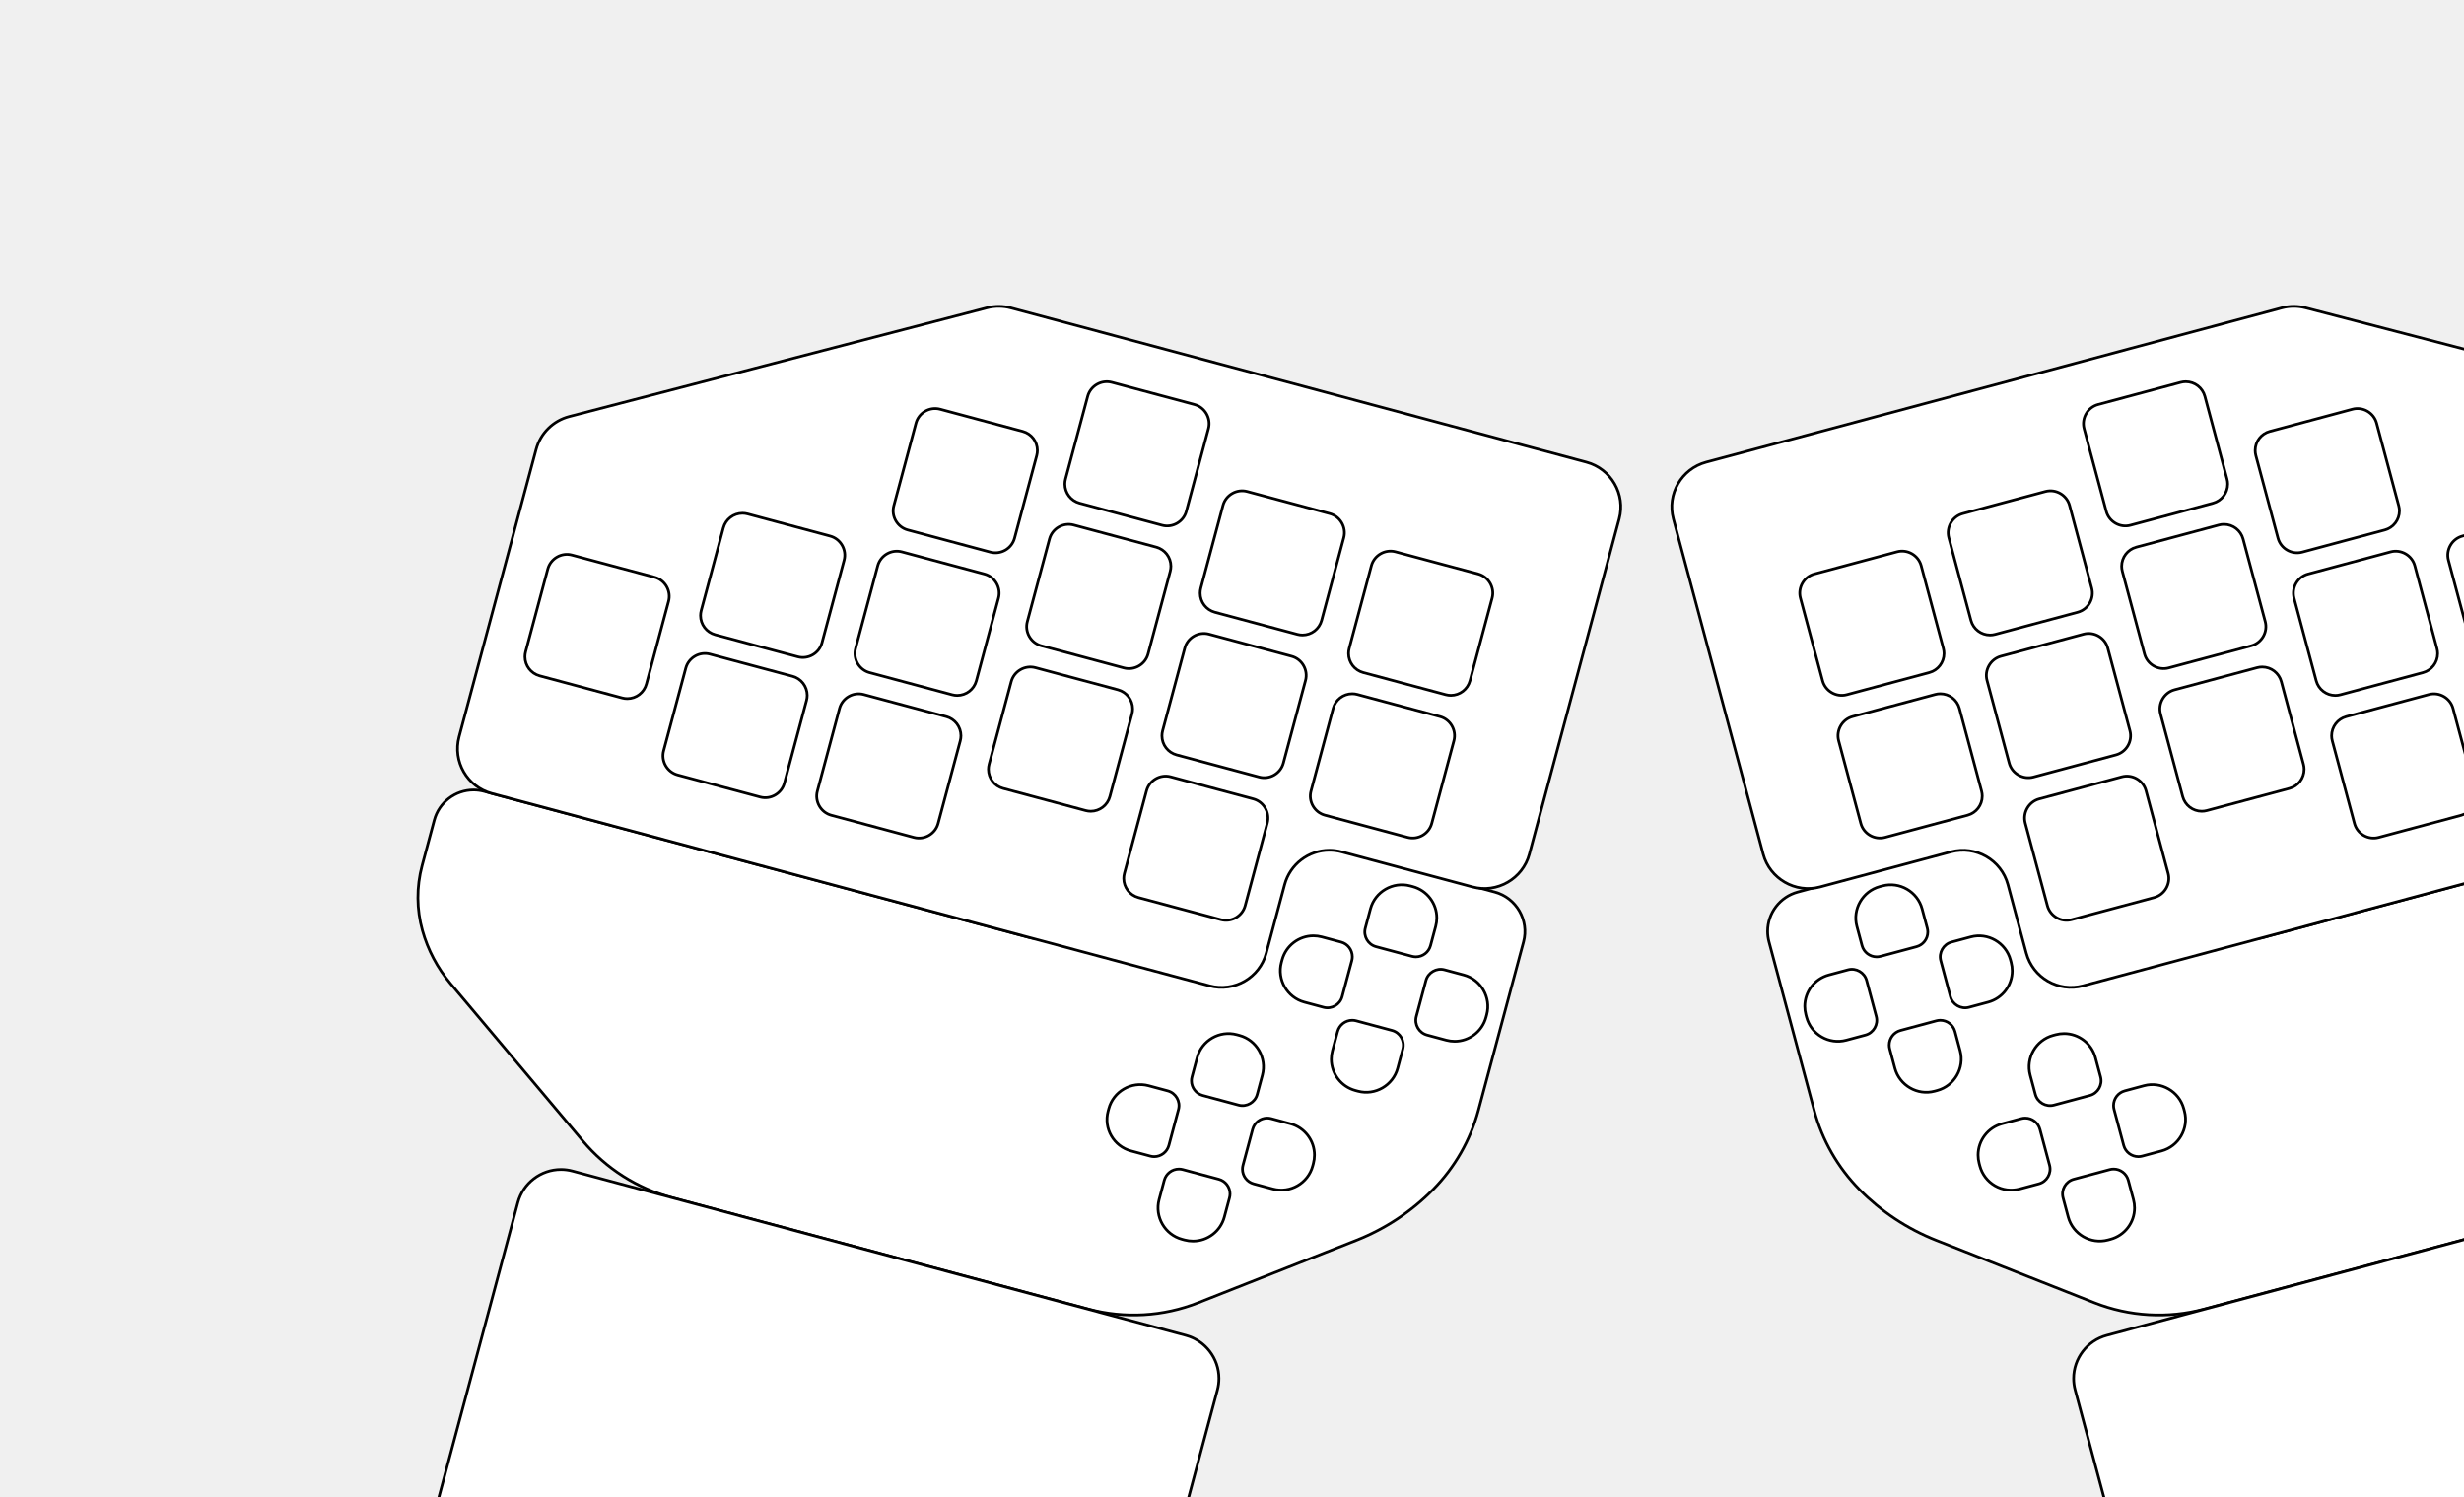
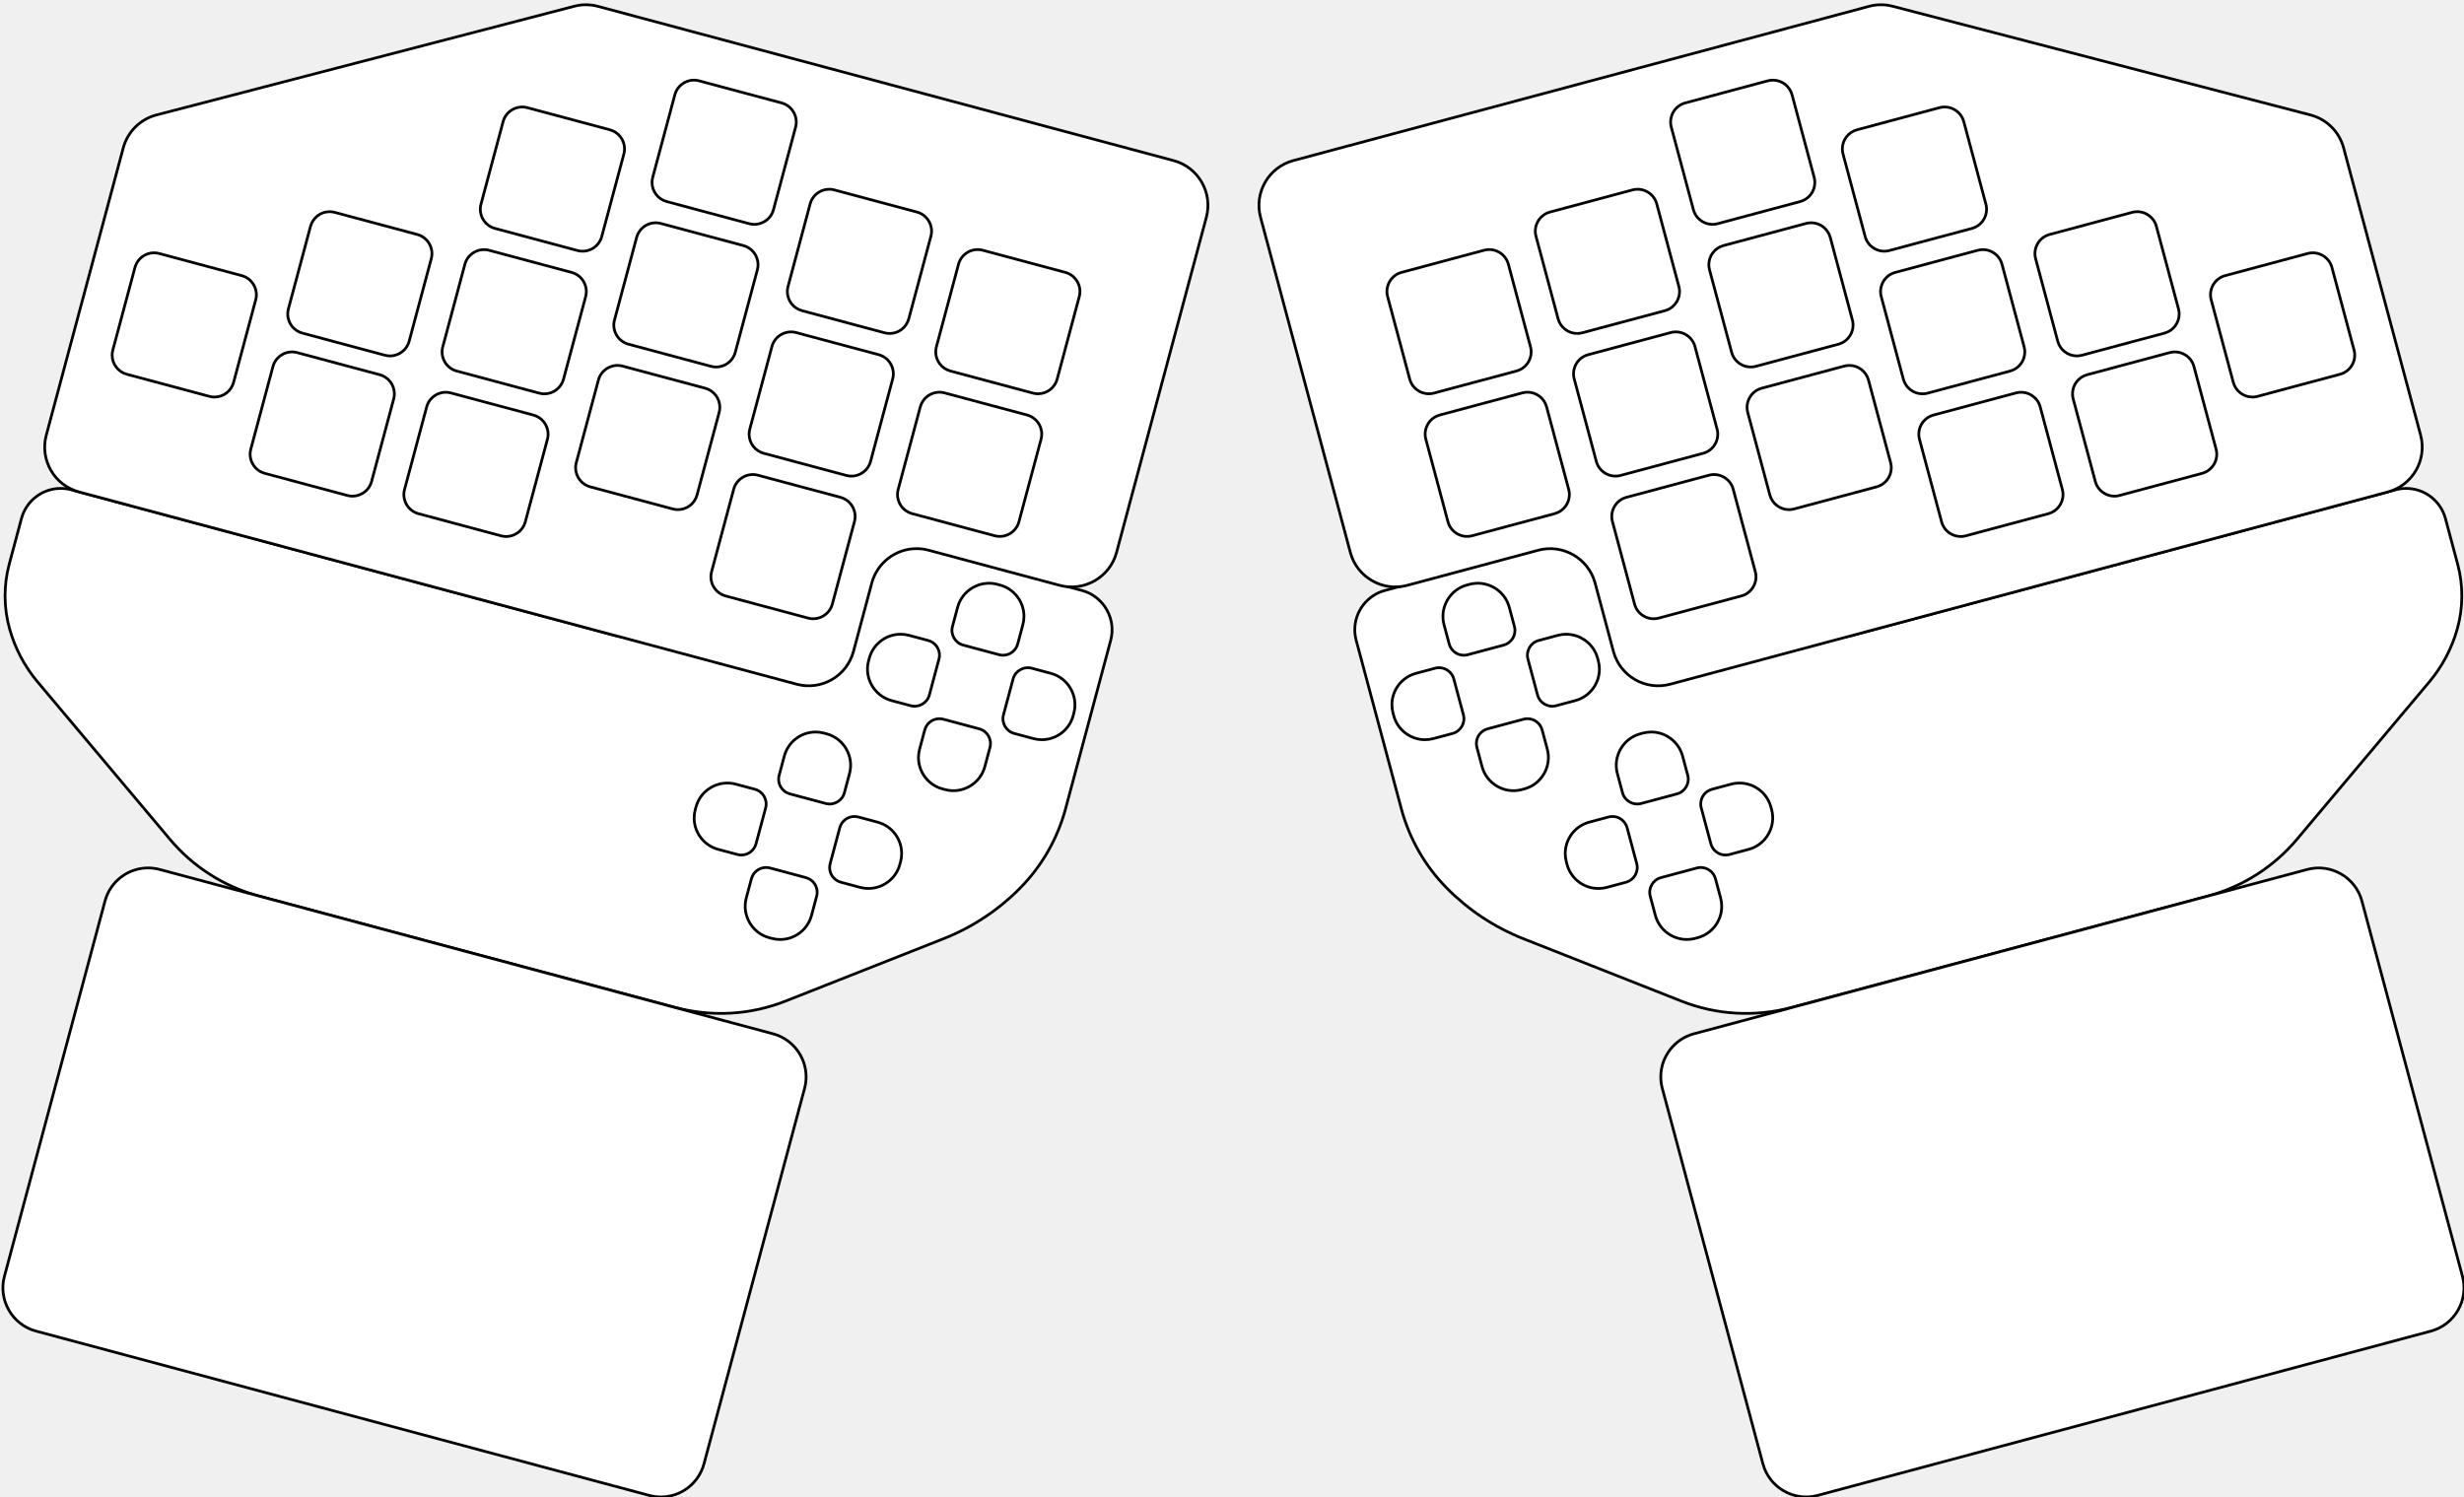
<svg xmlns="http://www.w3.org/2000/svg" fill-rule="evenodd" stroke-linejoin="round" stroke-miterlimit="1.5" clip-rule="evenodd" viewBox="0 0 897 545">
-   <path fill="#fff" stroke="#000" d="M158.099 298.58c1.728-6.45 7.617-10.969 14.295-10.969 1.293 0 2.581.169 3.83.504l198.263 53.125c9.279 2.486 18.816-3.02 21.303-12.299l7.151-26.689c2.102-7.841 10.283-12.564 18.125-10.464l123.105 32.986c7.842 2.101 12.566 10.283 10.465 18.125l-16.434 61.332a65.152 65.152 0 0 1-16.466 28.803 80.845 80.845 0 0 1-27.956 18.518l-57.561 22.73a64.056 64.056 0 0 1-40.07 2.299L244.643 436.04a64.043 64.043 0 0 1-32.46-20.647l-48.203-57.329a51.582 51.582 0 0 1-10.189-19.283 44.72 44.72 0 0 1-.133-23.629l4.441-16.572z" />
-   <path fill="#fff" stroke="#000" d="M443.189 506.064c.368-1.372.554-2.786.554-4.206 0-7.328-4.961-13.792-12.04-15.688l-223.294-59.831a16.263 16.263 0 0 0-4.204-.554c-7.329 0-13.793 4.961-15.69 12.04l-36.627 136.691c-2.306 8.607 2.879 17.587 11.486 19.894l223.295 59.831c1.372.368 2.786.554 4.207.554 7.328 0 13.791-4.96 15.687-12.039l36.626-136.692z" />
-   <path fill="#fff" stroke="#000" d="M207.214 151.656a16.889 16.889 0 0 0-12.047 11.96l-28.033 104.618c-2.411 9 2.93 18.25 11.929 20.661L440.324 358.9c9 2.412 18.25-2.929 20.661-11.928l6.68-24.929c1.97-7.352 8.683-12.504 16.294-12.504 1.475 0 2.943.193 4.367.575l47.755 12.796c8.939 2.395 18.266-2.99 20.661-11.929l32.707-122.061c2.411-8.999-2.93-18.25-11.929-20.661l-209.569-56.154a16.868 16.868 0 0 0-8.614-.031l-152.123 39.582z" />
-   <path id="R0C2_F" fill="#fff" stroke="#000" stroke-linecap="round" d="M439.924 156.076c1.02-3.808-1.274-7.78-5.081-8.801l-30.079-8.06c-3.808-1.02-7.78 1.274-8.801 5.081l-8.06 30.08a7.177 7.177 0 0 0-.245 1.861 7.202 7.202 0 0 0 5.327 6.94l30.079 8.059c3.808 1.02 7.78-1.274 8.801-5.081l8.059-30.079z" />
-   <path id="R1C2_F" fill="#fff" stroke="#000" stroke-linecap="round" d="M426.009 208.007a7.17 7.17 0 0 0 .245-1.86 7.201 7.201 0 0 0-5.326-6.94l-30.079-8.06c-3.808-1.02-7.78 1.274-8.801 5.081l-8.06 30.079c-1.02 3.808 1.274 7.781 5.082 8.801l30.079 8.06c3.808 1.02 7.78-1.274 8.801-5.081l8.059-30.08z" />
-   <path id="R2C2_F" fill="#fff" stroke="#000" stroke-linecap="round" d="M412.094 259.939a7.18 7.18 0 0 0 .246-1.862 7.201 7.201 0 0 0-5.327-6.939l-30.079-8.06c-3.808-1.02-7.781 1.274-8.801 5.082l-8.06 30.079a7.177 7.177 0 0 0-.245 1.861 7.202 7.202 0 0 0 5.327 6.94l30.079 8.059a7.18 7.18 0 0 0 1.862.246 7.201 7.201 0 0 0 6.939-5.327l8.059-30.079z" />
-   <path id="R0C3_F" fill="#fff" stroke="#000" stroke-linecap="round" d="M489.18 195.8c1.02-3.808-1.274-7.781-5.082-8.801l-30.079-8.059c-3.808-1.02-7.78 1.274-8.801 5.081l-8.059 30.079a7.18 7.18 0 0 0-.246 1.862 7.201 7.201 0 0 0 5.327 6.939l30.079 8.059a7.18 7.18 0 0 0 1.862.246 7.201 7.201 0 0 0 6.939-5.327l8.06-30.079z" />
-   <path id="R1C3_F" fill="#fff" stroke="#000" stroke-linecap="round" d="M475.265 247.732c1.02-3.808-1.274-7.781-5.082-8.801l-30.079-8.06c-3.808-1.02-7.78 1.274-8.801 5.081l-8.059 30.079a7.187 7.187 0 0 0-.246 1.863 7.2 7.2 0 0 0 5.327 6.938l30.079 8.06c3.808 1.02 7.78-1.274 8.801-5.081l8.06-30.079z" />
-   <path id="R2C3_F" fill="#fff" stroke="#000" stroke-linecap="round" d="M461.35 299.663c1.02-3.808-1.274-7.781-5.082-8.801l-30.079-8.059c-3.808-1.02-7.78 1.274-8.801 5.081l-8.059 30.079a7.18 7.18 0 0 0-.246 1.862 7.201 7.201 0 0 0 5.327 6.939l30.079 8.06c3.808 1.02 7.781-1.274 8.801-5.082l8.06-30.079z" />
-   <path id="R0C1_F" fill="#fff" stroke="#000" stroke-linecap="round" d="M377.406 165.85a7.17 7.17 0 0 0 .245-1.86 7.202 7.202 0 0 0-5.326-6.94l-30.079-8.06c-3.808-1.02-7.78 1.274-8.801 5.081l-8.06 30.079c-1.02 3.808 1.274 7.78 5.081 8.801l30.079 8.06c3.808 1.02 7.78-1.274 8.801-5.081l8.06-30.08z" />
-   <path id="R1C1_F" fill="#fff" stroke="#000" stroke-linecap="round" d="M363.491 217.782c1.02-3.808-1.274-7.78-5.081-8.801l-30.079-8.06c-3.808-1.02-7.781 1.274-8.801 5.082l-8.06 30.079c-1.02 3.808 1.274 7.78 5.081 8.801l30.079 8.059a7.187 7.187 0 0 0 1.863.246 7.2 7.2 0 0 0 6.938-5.327l8.06-30.079z" />
-   <path id="R2C1_F" fill="#fff" stroke="#000" stroke-linecap="round" d="M349.576 269.713a7.17 7.17 0 0 0 .245-1.86 7.202 7.202 0 0 0-5.326-6.94l-30.079-8.06c-3.808-1.02-7.78 1.274-8.801 5.081l-8.06 30.079c-1.02 3.808 1.274 7.78 5.081 8.801l30.079 8.06c3.808 1.02 7.78-1.274 8.801-5.081l8.06-30.08z" />
-   <path id="R2C0_F" fill="#fff" stroke="#000" stroke-linecap="round" d="M243.381 218.946c1.02-3.808-1.274-7.781-5.082-8.801l-30.079-8.06c-3.808-1.02-7.781 1.274-8.801 5.082l-8.059 30.079a7.18 7.18 0 0 0-.246 1.862 7.201 7.201 0 0 0 5.327 6.939l30.079 8.059a7.18 7.18 0 0 0 1.862.246 7.201 7.201 0 0 0 6.939-5.327l8.06-30.079z" />
-   <path id="R0C0_F" fill="#fff" stroke="#000" stroke-linecap="round" d="M307.293 203.97c1.02-3.808-1.274-7.78-5.081-8.801l-30.08-8.06a7.17 7.17 0 0 0-1.86-.245 7.201 7.201 0 0 0-6.94 5.326l-8.06 30.08a7.17 7.17 0 0 0-.245 1.86 7.201 7.201 0 0 0 5.326 6.94l30.079 8.06c3.808 1.02 7.78-1.274 8.801-5.081l8.06-30.079z" />
-   <path id="R1C0_F" fill="#fff" stroke="#000" stroke-linecap="round" d="M293.613 255.023a7.17 7.17 0 0 0 .245-1.86 7.202 7.202 0 0 0-5.326-6.94l-30.079-8.06c-3.808-1.02-7.78 1.274-8.801 5.081l-8.06 30.079c-1.02 3.808 1.274 7.78 5.081 8.801l30.079 8.06c3.808 1.02 7.78-1.274 8.801-5.081l8.06-30.08z" />
-   <path id="R0C4_F" fill="#fff" stroke="#000" stroke-linecap="round" d="M543.195 217.759c1.02-3.808-1.274-7.78-5.081-8.801l-30.079-8.06c-3.808-1.02-7.78 1.274-8.801 5.081l-8.06 30.08a7.17 7.17 0 0 0-.245 1.86 7.202 7.202 0 0 0 5.326 6.94l30.08 8.06a7.17 7.17 0 0 0 1.86.245 7.202 7.202 0 0 0 6.94-5.326l8.06-30.079z" />
-   <path id="R1C4_F" fill="#fff" stroke="#000" stroke-linecap="round" d="M529.28 269.69c1.02-3.808-1.274-7.78-5.081-8.801l-30.079-8.059a7.187 7.187 0 0 0-1.863-.246 7.2 7.2 0 0 0-6.938 5.327l-8.06 30.079c-1.02 3.808 1.274 7.78 5.081 8.801l30.079 8.06c3.808 1.02 7.781-1.274 8.801-5.082l8.06-30.079z" />
-   <path id="R1C5_F" fill="#fff" stroke="#000" stroke-linecap="round" d="M463.416 432.868c6.255 1.675 12.78-2.093 14.457-8.347l.253-.944c.267-.997.403-2.024.403-3.057 0-5.325-3.605-10.023-8.75-11.4l-7.016-1.88a5.521 5.521 0 0 0-1.43-.189 5.529 5.529 0 0 0-5.328 4.09l-3.507 13.089a5.521 5.521 0 0 0-.189 1.43 5.529 5.529 0 0 0 4.091 5.328l7.016 1.88z" />
-   <path id="R3C6_F" fill="#fff" stroke="#000" stroke-linecap="round" d="M526.512 378.698a11.82 11.82 0 0 0 3.057.403c5.325 0 10.022-3.605 11.4-8.749l.253-.945c1.675-6.255-2.093-12.78-8.347-14.457l-7.016-1.88c-2.924-.782-5.974.979-6.758 3.902l-3.507 13.088c-.783 2.924.977 5.974 3.901 6.758l7.017 1.88z" />
-   <path id="R3C5_F" fill="#fff" stroke="#000" stroke-linecap="round" d="M418.103 395.273c-6.255-1.675-12.781 2.092-14.457 8.347l-.253.944a11.802 11.802 0 0 0 8.346 14.457l7.017 1.88c.466.125.947.188 1.429.188a5.529 5.529 0 0 0 5.329-4.09l3.507-13.088c.782-2.924-.979-5.974-3.902-6.758l-7.016-1.88z" />
-   <path id="R1C6_F" fill="#fff" stroke="#000" stroke-linecap="round" d="M481.198 341.103a11.814 11.814 0 0 0-3.057-.403c-5.325 0-10.023 3.605-11.4 8.75l-.253.944c-1.674 6.255 2.093 12.78 8.347 14.458l7.016 1.88c2.924.782 5.974-.979 6.758-3.902l3.507-13.088c.125-.466.188-.947.188-1.429a5.531 5.531 0 0 0-4.089-5.33l-7.017-1.88z" />
-   <path id="R2C5_F" fill="#fff" stroke="#000" stroke-linecap="round" d="M459.557 391.414c1.675-6.255-2.092-12.781-8.347-14.457l-.944-.253a11.802 11.802 0 0 0-14.457 8.347l-1.88 7.016a5.521 5.521 0 0 0-.189 1.43 5.529 5.529 0 0 0 4.09 5.328l13.089 3.507c2.924.782 5.974-.979 6.758-3.902l1.88-7.016z" />
-   <path id="R0C6_F" fill="#fff" stroke="#000" stroke-linecap="round" d="M522.653 337.244c.267-.997.403-2.024.403-3.057 0-5.325-3.605-10.023-8.75-11.4l-.944-.253c-6.255-1.674-12.78 2.093-14.458 8.347l-1.88 7.016c-.782 2.924.979 5.974 3.902 6.758l13.088 3.507c.466.125.947.188 1.429.188a5.531 5.531 0 0 0 5.33-4.089l1.88-7.017z" />
-   <path id="R0C5_F" fill="#fff" stroke="#000" stroke-linecap="round" d="M421.962 436.727c-1.675 6.255 2.093 12.78 8.347 14.457l.944.253c.997.267 2.024.403 3.057.403 5.325 0 10.023-3.605 11.4-8.75l1.88-7.016c.125-.466.189-.947.189-1.43a5.529 5.529 0 0 0-4.091-5.328l-13.088-3.507a5.521 5.521 0 0 0-1.43-.189 5.529 5.529 0 0 0-5.328 4.091l-1.88 7.016z" />
-   <path id="R2C6_F" fill="#fff" stroke="#000" stroke-linecap="round" d="M485.058 382.558a11.82 11.82 0 0 0-.403 3.057c0 5.325 3.605 10.022 8.749 11.4l.945.253c6.255 1.675 12.78-2.093 14.457-8.347l1.88-7.016c.782-2.924-.979-5.974-3.902-6.758l-13.088-3.507a5.521 5.521 0 0 0-1.43-.189 5.529 5.529 0 0 0-5.328 4.09l-1.88 7.017z" />
-   <path id="R0C0_F" fill="#fff" stroke="#000" d="M1040.53 298.58c-1.728-6.45-7.617-10.969-14.295-10.969-1.293 0-2.581.169-3.83.504L824.141 341.24c-9.278 2.486-18.816-3.02-21.302-12.299l-7.151-26.689c-2.102-7.841-10.283-12.565-18.125-10.464l-123.105 32.986c-6.45 1.727-10.97 7.616-10.97 14.293 0 1.294.17 2.582.505 3.832l16.434 61.332a65.14 65.14 0 0 0 16.465 28.803h.001a80.831 80.831 0 0 0 27.955 18.518l57.561 22.73a64.06 64.06 0 0 0 40.071 2.299l151.506-40.541a64.044 64.044 0 0 0 32.459-20.647l48.203-57.329a51.582 51.582 0 0 0 10.189-19.283 44.7 44.7 0 0 0 .133-23.629l-4.44-16.572z" />
-   <path id="R0C0_F1" fill="#fff" stroke="#000" d="M755.441 506.064a16.237 16.237 0 0 1-.554-4.207c0-7.328 4.96-13.791 12.039-15.687l223.295-59.831c8.607-2.306 17.587 2.879 19.894 11.486l36.626 136.691c2.306 8.607-2.878 17.587-11.485 19.894l-223.295 59.831c-8.607 2.306-17.587-2.878-19.894-11.485l-36.626-136.692z" />
-   <path id="R0C0_F2" fill="#fff" stroke="#000" d="M991.416 151.656a16.889 16.889 0 0 1 12.047 11.96l28.032 104.618c2.412 9-2.929 18.25-11.929 20.661L758.305 358.9c-8.999 2.412-18.249-2.929-20.661-11.928l-6.679-24.929c-2.396-8.938-11.722-14.323-20.661-11.929l-47.756 12.796c-8.939 2.395-18.266-2.99-20.661-11.929L609.181 188.92c-2.411-8.999 2.929-18.25 11.929-20.661l209.568-56.154a16.872 16.872 0 0 1 8.615-.031l152.123 39.582z" />
-   <path id="R0Cb_F" fill="#fff" stroke="#000" stroke-linecap="round" d="M758.705 156.076c-1.02-3.808 1.274-7.78 5.081-8.801l30.08-8.06a7.17 7.17 0 0 1 1.86-.245 7.202 7.202 0 0 1 6.94 5.326l8.06 30.08c.163.607.245 1.233.245 1.861a7.201 7.201 0 0 1-5.326 6.94l-30.079 8.059c-3.808 1.02-7.78-1.274-8.801-5.081l-8.06-30.079z" />
-   <path id="R1Cb_F" fill="#fff" stroke="#000" stroke-linecap="round" d="M772.62 208.007a7.17 7.17 0 0 1-.245-1.86 7.201 7.201 0 0 1 5.326-6.94l30.08-8.06a7.17 7.17 0 0 1 1.86-.245 7.202 7.202 0 0 1 6.94 5.326l8.06 30.079c1.02 3.808-1.274 7.78-5.081 8.801l-30.079 8.06c-3.808 1.02-7.78-1.274-8.801-5.081l-8.06-30.08z" />
-   <path id="R2Cb_F" fill="#fff" stroke="#000" stroke-linecap="round" d="M786.535 259.939c-1.02-3.808 1.274-7.78 5.081-8.801l30.08-8.06a7.205 7.205 0 0 1 1.859-.245 7.203 7.203 0 0 1 6.941 5.327l8.06 30.079c.163.607.245 1.233.245 1.861a7.201 7.201 0 0 1-5.326 6.94l-30.079 8.059a7.187 7.187 0 0 1-1.863.246 7.2 7.2 0 0 1-6.938-5.327l-8.06-30.079z" />
-   <path id="R0Ca_F" fill="#fff" stroke="#000" stroke-linecap="round" d="M709.45 195.8c-1.02-3.808 1.274-7.78 5.081-8.801l30.079-8.059c3.808-1.02 7.78 1.274 8.801 5.081l8.06 30.079c1.02 3.808-1.274 7.78-5.081 8.801l-30.079 8.059a7.187 7.187 0 0 1-1.863.246 7.2 7.2 0 0 1-6.938-5.327l-8.06-30.079z" />
-   <path id="R1Ca_F" fill="#fff" stroke="#000" stroke-linecap="round" d="M723.365 247.732c-1.02-3.808 1.274-7.78 5.081-8.801l30.079-8.06c3.808-1.02 7.78 1.274 8.801 5.081l8.06 30.079c1.02 3.808-1.274 7.78-5.081 8.801l-30.079 8.06c-3.808 1.02-7.78-1.274-8.801-5.081l-8.06-30.079z" />
-   <path id="R2Ca_F" fill="#fff" stroke="#000" stroke-linecap="round" d="M737.28 299.663c-1.02-3.808 1.274-7.78 5.081-8.801l30.079-8.059c3.808-1.02 7.78 1.274 8.801 5.081l8.06 30.079c1.02 3.808-1.274 7.78-5.081 8.801l-30.079 8.06c-3.808 1.02-7.781-1.274-8.801-5.082l-8.06-30.079z" />
-   <path id="R0Cc_F" fill="#fff" stroke="#000" stroke-linecap="round" d="M821.224 165.85a7.17 7.17 0 0 1-.245-1.86 7.202 7.202 0 0 1 5.326-6.94l30.079-8.06c3.808-1.02 7.78 1.274 8.801 5.081l8.059 30.079c.163.607.246 1.234.246 1.863a7.2 7.2 0 0 1-5.327 6.938l-30.079 8.06c-3.808 1.02-7.78-1.274-8.801-5.081l-8.059-30.08z" />
-   <path id="R1Cc_F" fill="#fff" stroke="#000" stroke-linecap="round" d="M835.139 217.782c-1.02-3.808 1.274-7.78 5.081-8.801l30.079-8.06c3.808-1.02 7.781 1.274 8.801 5.082l8.059 30.079a7.18 7.18 0 0 1 .246 1.862 7.201 7.201 0 0 1-5.327 6.939l-30.079 8.059a7.18 7.18 0 0 1-1.862.246 7.201 7.201 0 0 1-6.939-5.327l-8.059-30.079z" />
-   <path id="R2Cc_F" fill="#fff" stroke="#000" stroke-linecap="round" d="M849.054 269.713a7.17 7.17 0 0 1-.245-1.86 7.202 7.202 0 0 1 5.326-6.94l30.079-8.06c3.808-1.02 7.78 1.274 8.801 5.081l8.059 30.079c.163.607.246 1.234.246 1.863a7.2 7.2 0 0 1-5.327 6.938l-30.079 8.06c-3.808 1.02-7.78-1.274-8.801-5.081l-8.059-30.08z" />
-   <path id="R2Cd_F" fill="#fff" stroke="#000" stroke-linecap="round" d="M955.249 218.946c-1.02-3.808 1.274-7.78 5.081-8.801l30.079-8.06c3.808-1.02 7.781 1.274 8.801 5.082l8.06 30.079c1.02 3.808-1.274 7.78-5.081 8.801l-30.079 8.059a7.187 7.187 0 0 1-1.863.246 7.2 7.2 0 0 1-6.938-5.327l-8.06-30.079z" />
-   <path id="R0Cd_F" fill="#fff" stroke="#000" stroke-linecap="round" d="M891.337 203.97c-1.02-3.808 1.274-7.78 5.081-8.801l30.079-8.06c3.808-1.02 7.78 1.274 8.801 5.081l8.06 30.08a7.17 7.17 0 0 1 .245 1.86 7.201 7.201 0 0 1-5.326 6.94l-30.08 8.06a7.17 7.17 0 0 1-1.86.245 7.202 7.202 0 0 1-6.94-5.326l-8.06-30.079z" />
-   <path id="R1Cd_F" fill="#fff" stroke="#000" stroke-linecap="round" d="M905.017 255.023a7.184 7.184 0 0 1 5.081-8.8l30.079-8.06c3.808-1.02 7.78 1.274 8.801 5.081l8.06 30.079c1.02 3.808-1.274 7.781-5.082 8.801l-30.079 8.06c-3.808 1.02-7.78-1.274-8.801-5.081l-8.059-30.08z" />
-   <path id="R0C9_F" fill="#fff" stroke="#000" stroke-linecap="round" d="M655.435 217.759c-1.02-3.808 1.274-7.78 5.081-8.801l30.079-8.06c3.808-1.02 7.78 1.274 8.801 5.081l8.059 30.08c.163.608.246 1.234.246 1.863 0 3.242-2.195 6.1-5.327 6.937l-30.079 8.06c-3.808 1.02-7.78-1.274-8.801-5.081l-8.059-30.079z" />
-   <path id="R1C9_F" fill="#fff" stroke="#000" stroke-linecap="round" d="M669.35 269.69c-1.02-3.808 1.274-7.78 5.081-8.801l30.079-8.059a7.18 7.18 0 0 1 1.862-.246 7.201 7.201 0 0 1 6.939 5.327l8.059 30.079a7.18 7.18 0 0 1 .246 1.862 7.201 7.201 0 0 1-5.327 6.939l-30.079 8.06c-3.808 1.02-7.781-1.274-8.801-5.082l-8.059-30.079z" />
-   <path id="R3C8_F" fill="#fff" stroke="#000" stroke-linecap="round" d="M735.214 432.868c-3.023.81-6.247.385-8.958-1.179a11.81 11.81 0 0 1-5.5-7.168l-.253-.944a11.814 11.814 0 0 1-.403-3.057c0-5.325 3.605-10.023 8.75-11.4l7.016-1.88a5.519 5.519 0 0 1 1.429-.188 5.531 5.531 0 0 1 5.33 4.089l3.507 13.089c.782 2.924-.979 5.974-3.902 6.758l-7.016 1.88z" />
-   <path id="R1C7_F" fill="#fff" stroke="#000" stroke-linecap="round" d="M672.118 378.698a11.802 11.802 0 0 1-14.457-8.346l-.253-.945a11.814 11.814 0 0 1-.403-3.057c0-5.325 3.605-10.023 8.75-11.4l7.016-1.88c2.924-.782 5.974.979 6.758 3.902l3.507 13.088c.783 2.924-.978 5.975-3.902 6.758-2.086.56-4.565 1.224-7.016 1.88z" />
-   <path id="R1C8_F" fill="#fff" stroke="#000" stroke-linecap="round" d="M780.527 395.273c6.255-1.675 12.78 2.093 14.457 8.347l.253.944c1.675 6.255-2.093 12.78-8.347 14.457l-7.016 1.88a5.521 5.521 0 0 1-1.43.189 5.529 5.529 0 0 1-5.328-4.091l-3.507-13.088a5.521 5.521 0 0 1-.189-1.43 5.529 5.529 0 0 1 4.091-5.328l7.016-1.88z" />
-   <path id="R3C7_F" fill="#fff" stroke="#000" stroke-linecap="round" d="M717.431 341.103c6.255-1.675 12.781 2.092 14.457 8.347l.253.944c.268.997.403 2.026.403 3.058a11.83 11.83 0 0 1-8.75 11.4l-7.016 1.88c-2.924.782-5.974-.979-6.758-3.902l-3.507-13.088c-.783-2.924.978-5.975 3.902-6.759l7.016-1.88z" />
-   <path id="R2C8_F" fill="#fff" stroke="#000" stroke-linecap="round" d="M739.073 391.414c-1.675-6.255 2.092-12.781 8.347-14.457l.944-.253a11.82 11.82 0 0 1 3.057-.403 11.83 11.83 0 0 1 11.4 8.75l1.88 7.016c.782 2.924-.979 5.974-3.902 6.758l-13.088 3.507c-2.924.782-5.974-.979-6.758-3.902l-1.88-7.016z" />
-   <path id="R0C7_F" fill="#fff" stroke="#000" stroke-linecap="round" d="M675.977 337.244c-1.675-6.255 2.093-12.78 8.347-14.457l.944-.253c6.255-1.675 12.78 2.093 14.457 8.347l1.88 7.016c.125.466.189.947.189 1.43a5.529 5.529 0 0 1-4.09 5.328l-13.089 3.507a5.521 5.521 0 0 1-1.43.189 5.529 5.529 0 0 1-5.328-4.09l-1.88-7.017z" />
-   <path id="R0C8_F" fill="#fff" stroke="#000" stroke-linecap="round" d="M776.668 436.727c.267.997.403 2.024.403 3.057 0 5.325-3.605 10.023-8.75 11.4l-.944.253c-6.255 1.676-12.782-2.092-14.458-8.347l-1.88-7.016c-.782-2.924.979-5.974 3.902-6.758l13.089-3.507a5.519 5.519 0 0 1 1.429-.188 5.529 5.529 0 0 1 5.329 4.09l1.88 7.016z" />
-   <path id="R2C7_F" fill="#fff" stroke="#000" stroke-linecap="round" d="M713.572 382.558c1.675 6.255-2.093 12.78-8.347 14.457l-.944.253c-6.255 1.675-12.78-2.093-14.457-8.347l-1.88-7.016a5.521 5.521 0 0 1-.189-1.43 5.529 5.529 0 0 1 4.091-5.328l13.088-3.507a5.521 5.521 0 0 1 1.43-.189 5.529 5.529 0 0 1 5.328 4.09l1.88 7.017z" />
+   <path fill="#fff" stroke="#000" d="M7.81 188.785c1.728-6.45 7.617-10.969 14.295-10.969 1.293 0 2.581.169 3.83.504l198.263 53.125c9.279 2.486 18.816-3.02 21.303-12.299l7.151-26.689c2.102-7.841 10.283-12.564 18.125-10.464l123.105 32.986c7.842 2.101 12.566 10.283 10.465 18.125l-16.434 61.332a65.157 65.157 0 0 1-16.466 28.803 80.859 80.859 0 0 1-27.956 18.518l-57.561 22.73a64.07 64.07 0 0 1-40.07 2.299L94.354 326.245a64.054 64.054 0 0 1-32.46-20.647l-48.203-57.329a51.582 51.582 0 0 1-10.189-19.283 44.72 44.72 0 0 1-.133-23.629l4.441-16.572z" />
+   <path fill="#fff" stroke="#000" d="M292.9 396.269c.368-1.372.554-2.786.554-4.206 0-7.328-4.961-13.792-12.04-15.688L58.12 316.544a16.263 16.263 0 0 0-4.204-.554c-7.329 0-13.793 4.961-15.69 12.04L1.599 464.721c-2.306 8.607 2.879 17.587 11.486 19.894l223.295 59.831c1.372.368 2.786.554 4.207.554 7.328 0 13.791-4.96 15.687-12.039L292.9 396.269z" />
+   <path fill="#fff" stroke="#000" d="M56.925 41.861a16.907 16.907 0 0 0-12.047 11.96L16.845 158.439c-2.411 9 2.93 18.25 11.929 20.661l261.261 70.005c9 2.412 18.25-2.929 20.661-11.928l6.68-24.929c1.97-7.352 8.683-12.504 16.294-12.504 1.475 0 2.943.193 4.367.575l47.755 12.796c8.939 2.395 18.266-2.99 20.661-11.929L439.16 79.125c2.411-8.999-2.93-18.25-11.929-20.661L217.662 2.31a16.868 16.868 0 0 0-8.614-.031L56.925 41.861z" />
+   <path id="R0C2_F" fill="#fff" stroke="#000" stroke-linecap="round" d="M439.924 156.076c1.02-3.808-1.274-7.78-5.081-8.801l-30.079-8.06c-3.808-1.02-7.78 1.274-8.801 5.081l-8.06 30.08a7.177 7.177 0 0 0-.245 1.861 7.22 7.22 0 0 0 5.327 6.94l30.079 8.059c3.808 1.02 7.78-1.274 8.801-5.081l8.059-30.079z" transform="translate(-150.289 -109.795)" />
+   <path id="R1C2_F" fill="#fff" stroke="#000" stroke-linecap="round" d="M426.009 208.007a7.17 7.17 0 0 0 .245-1.86 7.22 7.22 0 0 0-5.326-6.94l-30.079-8.06c-3.808-1.02-7.78 1.274-8.801 5.081l-8.06 30.079c-1.02 3.808 1.274 7.781 5.082 8.801l30.079 8.06c3.808 1.02 7.78-1.274 8.801-5.081l8.059-30.08z" transform="translate(-150.289 -109.795)" />
+   <path id="R2C2_F" fill="#fff" stroke="#000" stroke-linecap="round" d="M412.094 259.939a7.18 7.18 0 0 0 .246-1.862 7.219 7.219 0 0 0-5.327-6.939l-30.079-8.06c-3.808-1.02-7.781 1.274-8.801 5.082l-8.06 30.079a7.177 7.177 0 0 0-.245 1.861 7.22 7.22 0 0 0 5.327 6.94l30.079 8.059a7.18 7.18 0 0 0 1.862.246 7.219 7.219 0 0 0 6.939-5.327l8.059-30.079z" transform="translate(-150.289 -109.795)" />
+   <path id="R0C3_F" fill="#fff" stroke="#000" stroke-linecap="round" d="M489.18 195.8c1.02-3.808-1.274-7.781-5.082-8.801l-30.079-8.059c-3.808-1.02-7.78 1.274-8.801 5.081l-8.059 30.079a7.18 7.18 0 0 0-.246 1.862 7.219 7.219 0 0 0 5.327 6.939l30.079 8.059a7.18 7.18 0 0 0 1.862.246 7.219 7.219 0 0 0 6.939-5.327l8.06-30.079z" transform="translate(-150.289 -109.795)" />
+   <path id="R1C3_F" fill="#fff" stroke="#000" stroke-linecap="round" d="M475.265 247.732c1.02-3.808-1.274-7.781-5.082-8.801l-30.079-8.06c-3.808-1.02-7.78 1.274-8.801 5.081l-8.059 30.079a7.193 7.193 0 0 0-.246 1.863 7.218 7.218 0 0 0 5.327 6.938l30.079 8.06c3.808 1.02 7.78-1.274 8.801-5.081l8.06-30.079z" transform="translate(-150.289 -109.795)" />
+   <path id="R2C3_F" fill="#fff" stroke="#000" stroke-linecap="round" d="M461.35 299.663c1.02-3.808-1.274-7.781-5.082-8.801l-30.079-8.059c-3.808-1.02-7.78 1.274-8.801 5.081l-8.059 30.079a7.18 7.18 0 0 0-.246 1.862 7.219 7.219 0 0 0 5.327 6.939l30.079 8.06c3.808 1.02 7.781-1.274 8.801-5.082l8.06-30.079z" transform="translate(-150.289 -109.795)" />
+   <path id="R0C1_F" fill="#fff" stroke="#000" stroke-linecap="round" d="M377.406 165.85a7.17 7.17 0 0 0 .245-1.86 7.22 7.22 0 0 0-5.326-6.94l-30.079-8.06c-3.808-1.02-7.78 1.274-8.801 5.081l-8.06 30.079c-1.02 3.808 1.274 7.78 5.081 8.801l30.079 8.06c3.808 1.02 7.78-1.274 8.801-5.081l8.06-30.08z" transform="translate(-150.289 -109.795)" />
+   <path id="R1C1_F" fill="#fff" stroke="#000" stroke-linecap="round" d="M363.491 217.782c1.02-3.808-1.274-7.78-5.081-8.801l-30.079-8.06c-3.808-1.02-7.781 1.274-8.801 5.082l-8.06 30.079c-1.02 3.808 1.274 7.78 5.081 8.801l30.079 8.059a7.193 7.193 0 0 0 1.863.246 7.218 7.218 0 0 0 6.938-5.327l8.06-30.079z" transform="translate(-150.289 -109.795)" />
+   <path id="R2C1_F" fill="#fff" stroke="#000" stroke-linecap="round" d="M349.576 269.713a7.17 7.17 0 0 0 .245-1.86 7.22 7.22 0 0 0-5.326-6.94l-30.079-8.06c-3.808-1.02-7.78 1.274-8.801 5.081l-8.06 30.079c-1.02 3.808 1.274 7.78 5.081 8.801l30.079 8.06c3.808 1.02 7.78-1.274 8.801-5.081l8.06-30.08z" transform="translate(-150.289 -109.795)" />
+   <path id="R2C0_F" fill="#fff" stroke="#000" stroke-linecap="round" d="M243.381 218.946c1.02-3.808-1.274-7.781-5.082-8.801l-30.079-8.06c-3.808-1.02-7.781 1.274-8.801 5.082l-8.059 30.079a7.18 7.18 0 0 0-.246 1.862 7.219 7.219 0 0 0 5.327 6.939l30.079 8.059a7.18 7.18 0 0 0 1.862.246 7.219 7.219 0 0 0 6.939-5.327l8.06-30.079z" transform="translate(-150.289 -109.795)" />
+   <path id="R0C0_F" fill="#fff" stroke="#000" stroke-linecap="round" d="M307.293 203.97c1.02-3.808-1.274-7.78-5.081-8.801l-30.08-8.06a7.17 7.17 0 0 0-1.86-.245 7.22 7.22 0 0 0-6.94 5.326l-8.06 30.08a7.17 7.17 0 0 0-.245 1.86 7.22 7.22 0 0 0 5.326 6.94l30.079 8.06c3.808 1.02 7.78-1.274 8.801-5.081l8.06-30.079z" transform="translate(-150.289 -109.795)" />
+   <path id="R1C0_F" fill="#fff" stroke="#000" stroke-linecap="round" d="M293.613 255.023a7.17 7.17 0 0 0 .245-1.86 7.22 7.22 0 0 0-5.326-6.94l-30.079-8.06c-3.808-1.02-7.78 1.274-8.801 5.081l-8.06 30.079c-1.02 3.808 1.274 7.78 5.081 8.801l30.079 8.06c3.808 1.02 7.78-1.274 8.801-5.081l8.06-30.08z" transform="translate(-150.289 -109.795)" />
+   <path id="R0C4_F" fill="#fff" stroke="#000" stroke-linecap="round" d="M543.195 217.759c1.02-3.808-1.274-7.78-5.081-8.801l-30.079-8.06c-3.808-1.02-7.78 1.274-8.801 5.081l-8.06 30.08a7.17 7.17 0 0 0-.245 1.86 7.22 7.22 0 0 0 5.326 6.94l30.08 8.06a7.17 7.17 0 0 0 1.86.245 7.22 7.22 0 0 0 6.94-5.326l8.06-30.079z" transform="translate(-150.289 -109.795)" />
+   <path id="R1C4_F" fill="#fff" stroke="#000" stroke-linecap="round" d="M529.28 269.69c1.02-3.808-1.274-7.78-5.081-8.801l-30.079-8.059a7.193 7.193 0 0 0-1.863-.246 7.218 7.218 0 0 0-6.938 5.327l-8.06 30.079c-1.02 3.808 1.274 7.78 5.081 8.801l30.079 8.06c3.808 1.02 7.781-1.274 8.801-5.082l8.06-30.079z" transform="translate(-150.289 -109.795)" />
+   <path id="R1C5_F" fill="#fff" stroke="#000" stroke-linecap="round" d="M463.416 432.868c6.255 1.675 12.78-2.093 14.457-8.347l.253-.944c.267-.997.403-2.024.403-3.057 0-5.325-3.605-10.023-8.75-11.4l-7.016-1.88a5.521 5.521 0 0 0-1.43-.189 5.542 5.542 0 0 0-5.328 4.09l-3.507 13.089a5.521 5.521 0 0 0-.189 1.43 5.543 5.543 0 0 0 4.091 5.328l7.016 1.88z" transform="translate(-150.289 -109.795)" />
+   <path id="R3C6_F" fill="#fff" stroke="#000" stroke-linecap="round" d="M526.512 378.698a11.82 11.82 0 0 0 3.057.403c5.325 0 10.022-3.605 11.4-8.749l.253-.945c1.675-6.255-2.093-12.78-8.347-14.457l-7.016-1.88c-2.924-.782-5.974.979-6.758 3.902l-3.507 13.088c-.783 2.924.977 5.974 3.901 6.758l7.017 1.88z" transform="translate(-150.289 -109.795)" />
+   <path id="R3C5_F" fill="#fff" stroke="#000" stroke-linecap="round" d="M418.103 395.273c-6.255-1.675-12.781 2.092-14.457 8.347l-.253.944a11.82 11.82 0 0 0-.403 3.057c0 5.325 3.605 10.022 8.749 11.4l7.017 1.88c.466.125.947.188 1.429.188a5.543 5.543 0 0 0 5.329-4.09l3.507-13.088c.782-2.924-.979-5.974-3.902-6.758l-7.016-1.88z" transform="translate(-150.289 -109.795)" />
+   <path id="R1C6_F" fill="#fff" stroke="#000" stroke-linecap="round" d="M481.198 341.103a11.82 11.82 0 0 0-3.057-.403c-5.325 0-10.023 3.605-11.4 8.75l-.253.944c-1.674 6.255 2.093 12.78 8.347 14.458l7.016 1.88c2.924.782 5.974-.979 6.758-3.902l3.507-13.088c.125-.466.188-.947.188-1.429a5.544 5.544 0 0 0-4.089-5.33l-7.017-1.88z" transform="translate(-150.289 -109.795)" />
+   <path id="R2C5_F" fill="#fff" stroke="#000" stroke-linecap="round" d="M459.557 391.414c1.675-6.255-2.092-12.781-8.347-14.457l-.944-.253a11.814 11.814 0 0 0-3.057-.403c-5.325 0-10.023 3.605-11.4 8.75l-1.88 7.016a5.521 5.521 0 0 0-.189 1.43 5.542 5.542 0 0 0 4.09 5.328l13.089 3.507c2.924.782 5.974-.979 6.758-3.902l1.88-7.016z" transform="translate(-150.289 -109.795)" />
+   <path id="R0C6_F" fill="#fff" stroke="#000" stroke-linecap="round" d="M522.653 337.244c.267-.997.403-2.024.403-3.057 0-5.325-3.605-10.023-8.75-11.4l-.944-.253c-6.255-1.674-12.78 2.093-14.458 8.347l-1.88 7.016c-.782 2.924.979 5.974 3.902 6.758l13.088 3.507c.466.125.947.188 1.429.188a5.544 5.544 0 0 0 5.33-4.089l1.88-7.017z" transform="translate(-150.289 -109.795)" />
+   <path id="R0C5_F" fill="#fff" stroke="#000" stroke-linecap="round" d="M421.962 436.727c-1.675 6.255 2.093 12.78 8.347 14.457l.944.253c.997.267 2.024.403 3.057.403 5.325 0 10.023-3.605 11.4-8.75l1.88-7.016c.125-.466.189-.947.189-1.43a5.543 5.543 0 0 0-4.091-5.328l-13.088-3.507a5.521 5.521 0 0 0-1.43-.189 5.543 5.543 0 0 0-5.328 4.091l-1.88 7.016z" transform="translate(-150.289 -109.795)" />
+   <path id="R2C6_F" fill="#fff" stroke="#000" stroke-linecap="round" d="M485.058 382.558a11.82 11.82 0 0 0-.403 3.057c0 5.325 3.605 10.022 8.749 11.4l.945.253c6.255 1.675 12.78-2.093 14.457-8.347l1.88-7.016c.782-2.924-.979-5.974-3.902-6.758l-13.088-3.507a5.521 5.521 0 0 0-1.43-.189 5.542 5.542 0 0 0-5.328 4.09l-1.88 7.017z" transform="translate(-150.289 -109.795)" />
+   <path id="R0C0_F1" fill="#fff" stroke="#000" d="M1040.53 298.58c-1.73-6.45-7.62-10.969-14.29-10.969-1.3 0-2.59.169-3.84.504L824.141 341.24c-9.278 2.486-18.816-3.02-21.302-12.299l-7.151-26.689c-2.102-7.841-10.283-12.565-18.125-10.464l-123.105 32.986c-6.45 1.727-10.97 7.616-10.97 14.293 0 1.294.17 2.582.505 3.832l16.434 61.332a65.14 65.14 0 0 0 16.465 28.803h.001a80.831 80.831 0 0 0 27.955 18.518l57.561 22.73a64.074 64.074 0 0 0 40.071 2.299l151.506-40.541a64.05 64.05 0 0 0 32.459-20.647l48.205-57.329a51.713 51.713 0 0 0 10.19-19.283 44.69 44.69 0 0 0 .13-23.629l-4.44-16.572z" transform="translate(-150.289 -109.795)" />
+   <path id="R0C0_F11" fill="#fff" stroke="#000" d="M755.441 506.064a16.237 16.237 0 0 1-.554-4.207c0-7.328 4.96-13.791 12.039-15.687l223.295-59.831c8.607-2.306 17.589 2.879 19.899 11.486l36.62 136.691c2.31 8.607-2.88 17.587-11.48 19.894l-223.299 59.831c-8.607 2.306-17.587-2.878-19.894-11.485l-36.626-136.692z" transform="translate(-150.289 -109.795)" />
+   <path id="R0C0_F2" fill="#fff" stroke="#000" d="M991.416 151.656a16.898 16.898 0 0 1 12.044 11.96l28.04 104.618c2.41 9-2.93 18.25-11.93 20.661L758.305 358.9c-8.999 2.412-18.249-2.929-20.661-11.928l-6.679-24.929c-2.396-8.938-11.722-14.323-20.661-11.929l-47.756 12.796c-8.939 2.395-18.266-2.99-20.661-11.929L609.181 188.92c-2.411-8.999 2.929-18.25 11.929-20.661l209.568-56.154a16.872 16.872 0 0 1 8.615-.031l152.123 39.582z" transform="translate(-150.289 -109.795)" />
+   <path id="R0Cb_F" fill="#fff" stroke="#000" stroke-linecap="round" d="M758.705 156.076c-1.02-3.808 1.274-7.78 5.081-8.801l30.08-8.06a7.17 7.17 0 0 1 1.86-.245 7.22 7.22 0 0 1 6.94 5.326l8.06 30.08c.163.607.245 1.233.245 1.861a7.22 7.22 0 0 1-5.326 6.94l-30.079 8.059c-3.808 1.02-7.78-1.274-8.801-5.081l-8.06-30.079z" transform="translate(-150.289 -109.795)" />
+   <path id="R1Cb_F" fill="#fff" stroke="#000" stroke-linecap="round" d="M772.62 208.007a7.17 7.17 0 0 1-.245-1.86 7.22 7.22 0 0 1 5.326-6.94l30.08-8.06a7.17 7.17 0 0 1 1.86-.245 7.22 7.22 0 0 1 6.94 5.326l8.06 30.079c1.02 3.808-1.274 7.78-5.081 8.801l-30.079 8.06c-3.808 1.02-7.78-1.274-8.801-5.081l-8.06-30.08z" transform="translate(-150.289 -109.795)" />
+   <path id="R2Cb_F" fill="#fff" stroke="#000" stroke-linecap="round" d="M786.535 259.939c-1.02-3.808 1.274-7.78 5.081-8.801l30.08-8.06a7.2 7.2 0 0 1 1.859-.245 7.22 7.22 0 0 1 6.941 5.327l8.06 30.079c.163.607.245 1.233.245 1.861a7.22 7.22 0 0 1-5.326 6.94l-30.079 8.059a7.193 7.193 0 0 1-1.863.246 7.218 7.218 0 0 1-6.938-5.327l-8.06-30.079z" transform="translate(-150.289 -109.795)" />
+   <path id="R0Ca_F" fill="#fff" stroke="#000" stroke-linecap="round" d="M709.45 195.8c-1.02-3.808 1.274-7.78 5.081-8.801l30.079-8.059c3.808-1.02 7.78 1.274 8.801 5.081l8.06 30.079c1.02 3.808-1.274 7.78-5.081 8.801l-30.079 8.059a7.193 7.193 0 0 1-1.863.246 7.218 7.218 0 0 1-6.938-5.327l-8.06-30.079z" transform="translate(-150.289 -109.795)" />
+   <path id="R1Ca_F" fill="#fff" stroke="#000" stroke-linecap="round" d="M723.365 247.732c-1.02-3.808 1.274-7.78 5.081-8.801l30.079-8.06c3.808-1.02 7.78 1.274 8.801 5.081l8.06 30.079c1.02 3.808-1.274 7.78-5.081 8.801l-30.079 8.06c-3.808 1.02-7.78-1.274-8.801-5.081l-8.06-30.079z" transform="translate(-150.289 -109.795)" />
+   <path id="R2Ca_F" fill="#fff" stroke="#000" stroke-linecap="round" d="M737.28 299.663c-1.02-3.808 1.274-7.78 5.081-8.801l30.079-8.059c3.808-1.02 7.78 1.274 8.801 5.081l8.06 30.079c1.02 3.808-1.274 7.78-5.081 8.801l-30.079 8.06c-3.808 1.02-7.781-1.274-8.801-5.082l-8.06-30.079z" transform="translate(-150.289 -109.795)" />
+   <path id="R0Cc_F" fill="#fff" stroke="#000" stroke-linecap="round" d="M821.224 165.85a7.17 7.17 0 0 1-.245-1.86 7.22 7.22 0 0 1 5.326-6.94l30.079-8.06c3.808-1.02 7.78 1.274 8.801 5.081l8.059 30.079c.163.607.246 1.234.246 1.863a7.218 7.218 0 0 1-5.327 6.938l-30.079 8.06c-3.808 1.02-7.78-1.274-8.801-5.081l-8.059-30.08z" transform="translate(-150.289 -109.795)" />
+   <path id="R1Cc_F" fill="#fff" stroke="#000" stroke-linecap="round" d="M835.139 217.782c-1.02-3.808 1.274-7.78 5.081-8.801l30.079-8.06c3.808-1.02 7.781 1.274 8.801 5.082l8.059 30.079a7.18 7.18 0 0 1 .246 1.862 7.219 7.219 0 0 1-5.327 6.939l-30.079 8.059a7.18 7.18 0 0 1-1.862.246 7.219 7.219 0 0 1-6.939-5.327l-8.059-30.079z" transform="translate(-150.289 -109.795)" />
+   <path id="R2Cc_F" fill="#fff" stroke="#000" stroke-linecap="round" d="M849.054 269.713a7.17 7.17 0 0 1-.245-1.86 7.22 7.22 0 0 1 5.326-6.94l30.079-8.06c3.808-1.02 7.78 1.274 8.801 5.081l8.059 30.079c.163.607.246 1.234.246 1.863a7.218 7.218 0 0 1-5.327 6.938l-30.079 8.06c-3.808 1.02-7.78-1.274-8.801-5.081l-8.059-30.08z" transform="translate(-150.289 -109.795)" />
+   <path id="R2Cd_F" fill="#fff" stroke="#000" stroke-linecap="round" d="M955.249 218.946c-1.02-3.808 1.274-7.78 5.081-8.801l30.079-8.06c3.808-1.02 7.781 1.274 8.801 5.082l8.06 30.079c1.02 3.808-1.27 7.78-5.08 8.801l-30.08 8.059a7.193 7.193 0 0 1-1.863.246 7.218 7.218 0 0 1-6.938-5.327l-8.06-30.079z" transform="translate(-150.289 -109.795)" />
+   <path id="R0Cd_F" fill="#fff" stroke="#000" stroke-linecap="round" d="M891.337 203.97c-1.02-3.808 1.274-7.78 5.081-8.801l30.079-8.06c3.808-1.02 7.78 1.274 8.801 5.081l8.06 30.08a7.17 7.17 0 0 1 .245 1.86 7.22 7.22 0 0 1-5.326 6.94l-30.08 8.06a7.17 7.17 0 0 1-1.86.245 7.22 7.22 0 0 1-6.94-5.326l-8.06-30.079z" transform="translate(-150.289 -109.795)" />
+   <path id="R1Cd_F" fill="#fff" stroke="#000" stroke-linecap="round" d="M905.017 255.023a7.17 7.17 0 0 1-.245-1.86 7.201 7.201 0 0 1 5.326-6.94l30.079-8.06c3.808-1.02 7.78 1.274 8.801 5.081l8.06 30.079c1.02 3.808-1.274 7.781-5.082 8.801l-30.079 8.06c-3.808 1.02-7.78-1.274-8.801-5.081l-8.059-30.08z" transform="translate(-150.289 -109.795)" />
+   <path id="R0C9_F" fill="#fff" stroke="#000" stroke-linecap="round" d="M655.435 217.759c-1.02-3.808 1.274-7.78 5.081-8.801l30.079-8.06c3.808-1.02 7.78 1.274 8.801 5.081l8.059 30.08c.163.608.246 1.234.246 1.863 0 3.242-2.195 6.1-5.327 6.937l-30.079 8.06c-3.808 1.02-7.78-1.274-8.801-5.081l-8.059-30.079z" transform="translate(-150.289 -109.795)" />
+   <path id="R1C9_F" fill="#fff" stroke="#000" stroke-linecap="round" d="M669.35 269.69c-1.02-3.808 1.274-7.78 5.081-8.801l30.079-8.059a7.18 7.18 0 0 1 1.862-.246 7.219 7.219 0 0 1 6.939 5.327l8.059 30.079a7.18 7.18 0 0 1 .246 1.862 7.219 7.219 0 0 1-5.327 6.939l-30.079 8.06c-3.808 1.02-7.781-1.274-8.801-5.082l-8.059-30.079z" transform="translate(-150.289 -109.795)" />
+   <path id="R3C8_F" fill="#fff" stroke="#000" stroke-linecap="round" d="M735.214 432.868c-3.023.81-6.247.385-8.958-1.179a11.81 11.81 0 0 1-5.5-7.168l-.253-.944a11.82 11.82 0 0 1-.403-3.057c0-5.325 3.605-10.023 8.75-11.4l7.016-1.88a5.513 5.513 0 0 1 1.429-.188 5.544 5.544 0 0 1 5.33 4.089l3.507 13.089c.782 2.924-.979 5.974-3.902 6.758l-7.016 1.88z" transform="translate(-150.289 -109.795)" />
+   <path id="R1C7_F" fill="#fff" stroke="#000" stroke-linecap="round" d="M672.118 378.698a11.82 11.82 0 0 1-3.057.403c-5.325 0-10.022-3.605-11.4-8.749l-.253-.945a11.82 11.82 0 0 1-.403-3.057c0-5.325 3.605-10.023 8.75-11.4l7.016-1.88c2.924-.782 5.974.979 6.758 3.902l3.507 13.088c.783 2.924-.978 5.975-3.902 6.758-2.086.56-4.565 1.224-7.016 1.88z" transform="translate(-150.289 -109.795)" />
+   <path id="R1C8_F" fill="#fff" stroke="#000" stroke-linecap="round" d="M780.527 395.273c6.255-1.675 12.78 2.093 14.457 8.347l.253.944c1.675 6.255-2.093 12.78-8.347 14.457l-7.016 1.88a5.521 5.521 0 0 1-1.43.189 5.543 5.543 0 0 1-5.328-4.091l-3.507-13.088a5.521 5.521 0 0 1-.189-1.43 5.543 5.543 0 0 1 4.091-5.328l7.016-1.88z" transform="translate(-150.289 -109.795)" />
+   <path id="R3C7_F" fill="#fff" stroke="#000" stroke-linecap="round" d="M717.431 341.103c6.255-1.675 12.781 2.092 14.457 8.347l.253.944c.268.997.403 2.026.403 3.058a11.86 11.86 0 0 1-8.75 11.4l-7.016 1.88c-2.924.782-5.974-.979-6.758-3.902l-3.507-13.088c-.783-2.924.978-5.975 3.902-6.759l7.016-1.88z" transform="translate(-150.289 -109.795)" />
+   <path id="R2C8_F" fill="#fff" stroke="#000" stroke-linecap="round" d="M739.073 391.414c-1.675-6.255 2.092-12.781 8.347-14.457l.944-.253a11.82 11.82 0 0 1 3.057-.403 11.86 11.86 0 0 1 11.4 8.75l1.88 7.016c.782 2.924-.979 5.974-3.902 6.758l-13.088 3.507c-2.924.782-5.974-.979-6.758-3.902l-1.88-7.016z" transform="translate(-150.289 -109.795)" />
+   <path id="R0C7_F" fill="#fff" stroke="#000" stroke-linecap="round" d="M675.977 337.244c-1.675-6.255 2.093-12.78 8.347-14.457l.944-.253c6.255-1.675 12.78 2.093 14.457 8.347l1.88 7.016c.125.466.189.947.189 1.43a5.542 5.542 0 0 1-4.09 5.328l-13.089 3.507a5.521 5.521 0 0 1-1.43.189 5.542 5.542 0 0 1-5.328-4.09l-1.88-7.017z" transform="translate(-150.289 -109.795)" />
+   <path id="R0C8_F" fill="#fff" stroke="#000" stroke-linecap="round" d="M776.668 436.727c.267.997.403 2.024.403 3.057 0 5.325-3.605 10.023-8.75 11.4l-.944.253c-6.255 1.676-12.782-2.092-14.458-8.347l-1.88-7.016c-.782-2.924.979-5.974 3.902-6.758l13.089-3.507a5.513 5.513 0 0 1 1.429-.188 5.543 5.543 0 0 1 5.329 4.09l1.88 7.016z" transform="translate(-150.289 -109.795)" />
+   <path id="R2C7_F" fill="#fff" stroke="#000" stroke-linecap="round" d="M713.572 382.558c1.675 6.255-2.093 12.78-8.347 14.457l-.944.253c-6.255 1.675-12.78-2.093-14.457-8.347l-1.88-7.016a5.521 5.521 0 0 1-.189-1.43 5.543 5.543 0 0 1 4.091-5.328l13.088-3.507a5.521 5.521 0 0 1 1.43-.189 5.542 5.542 0 0 1 5.328 4.09l1.88 7.017z" transform="translate(-150.289 -109.795)" />
</svg>
